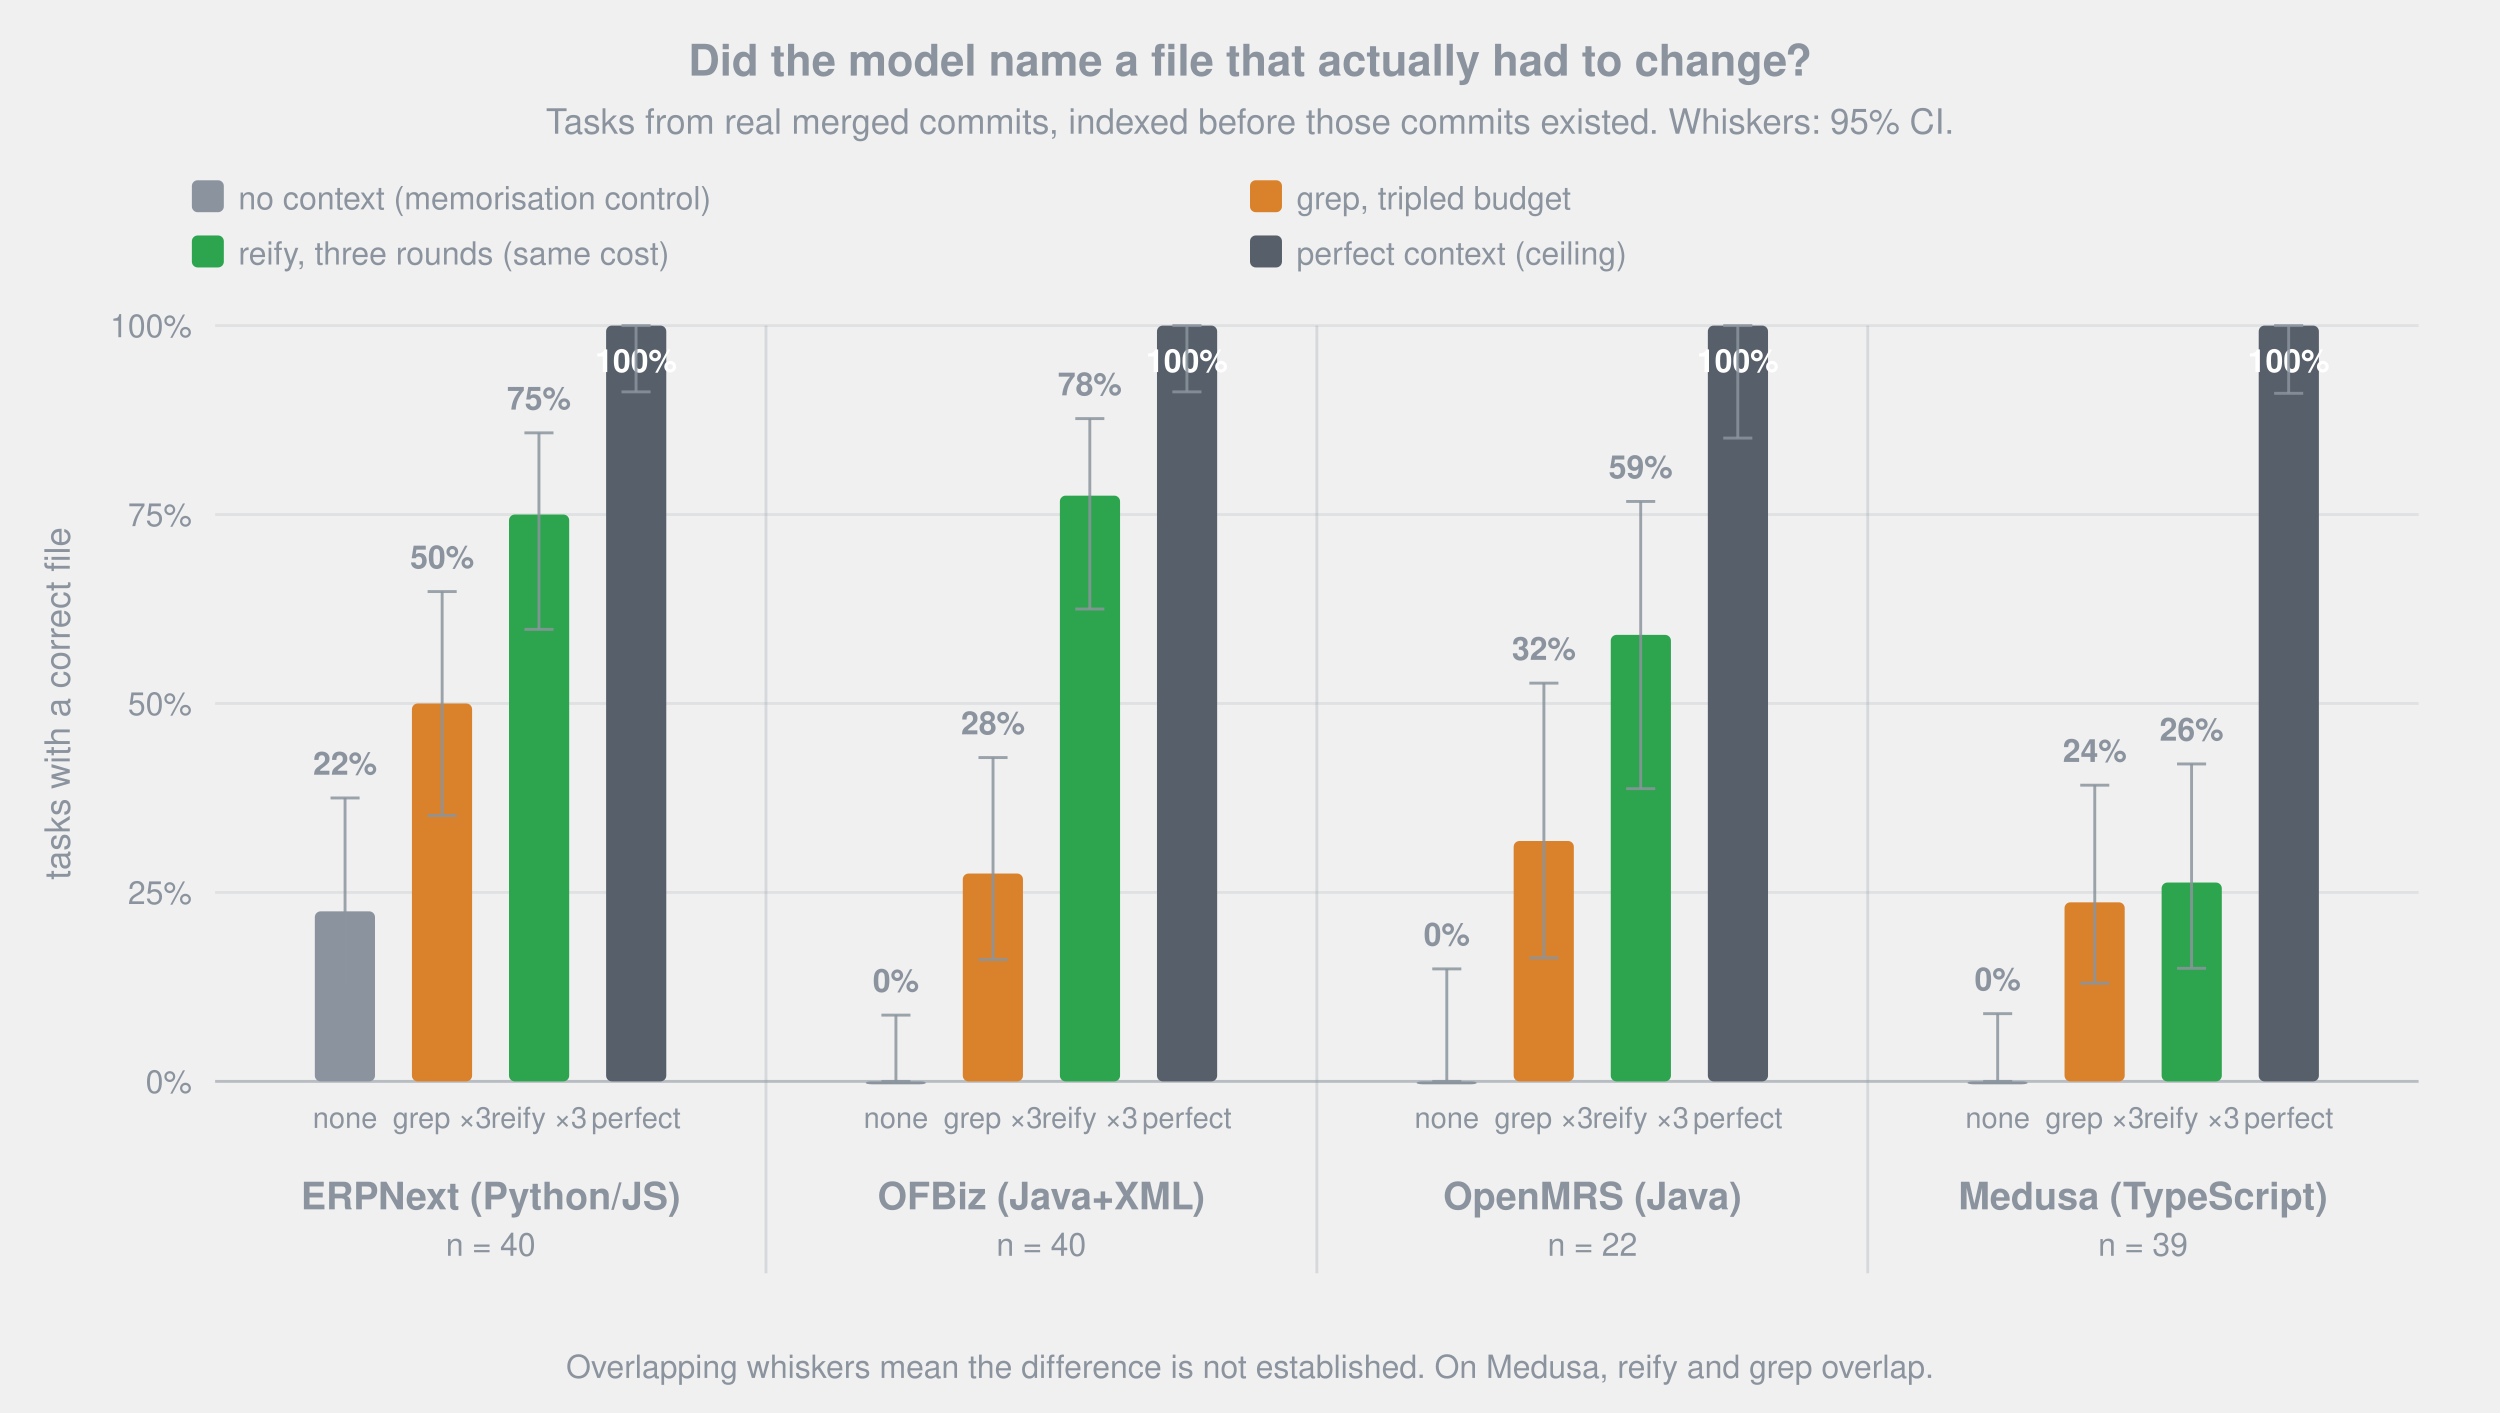
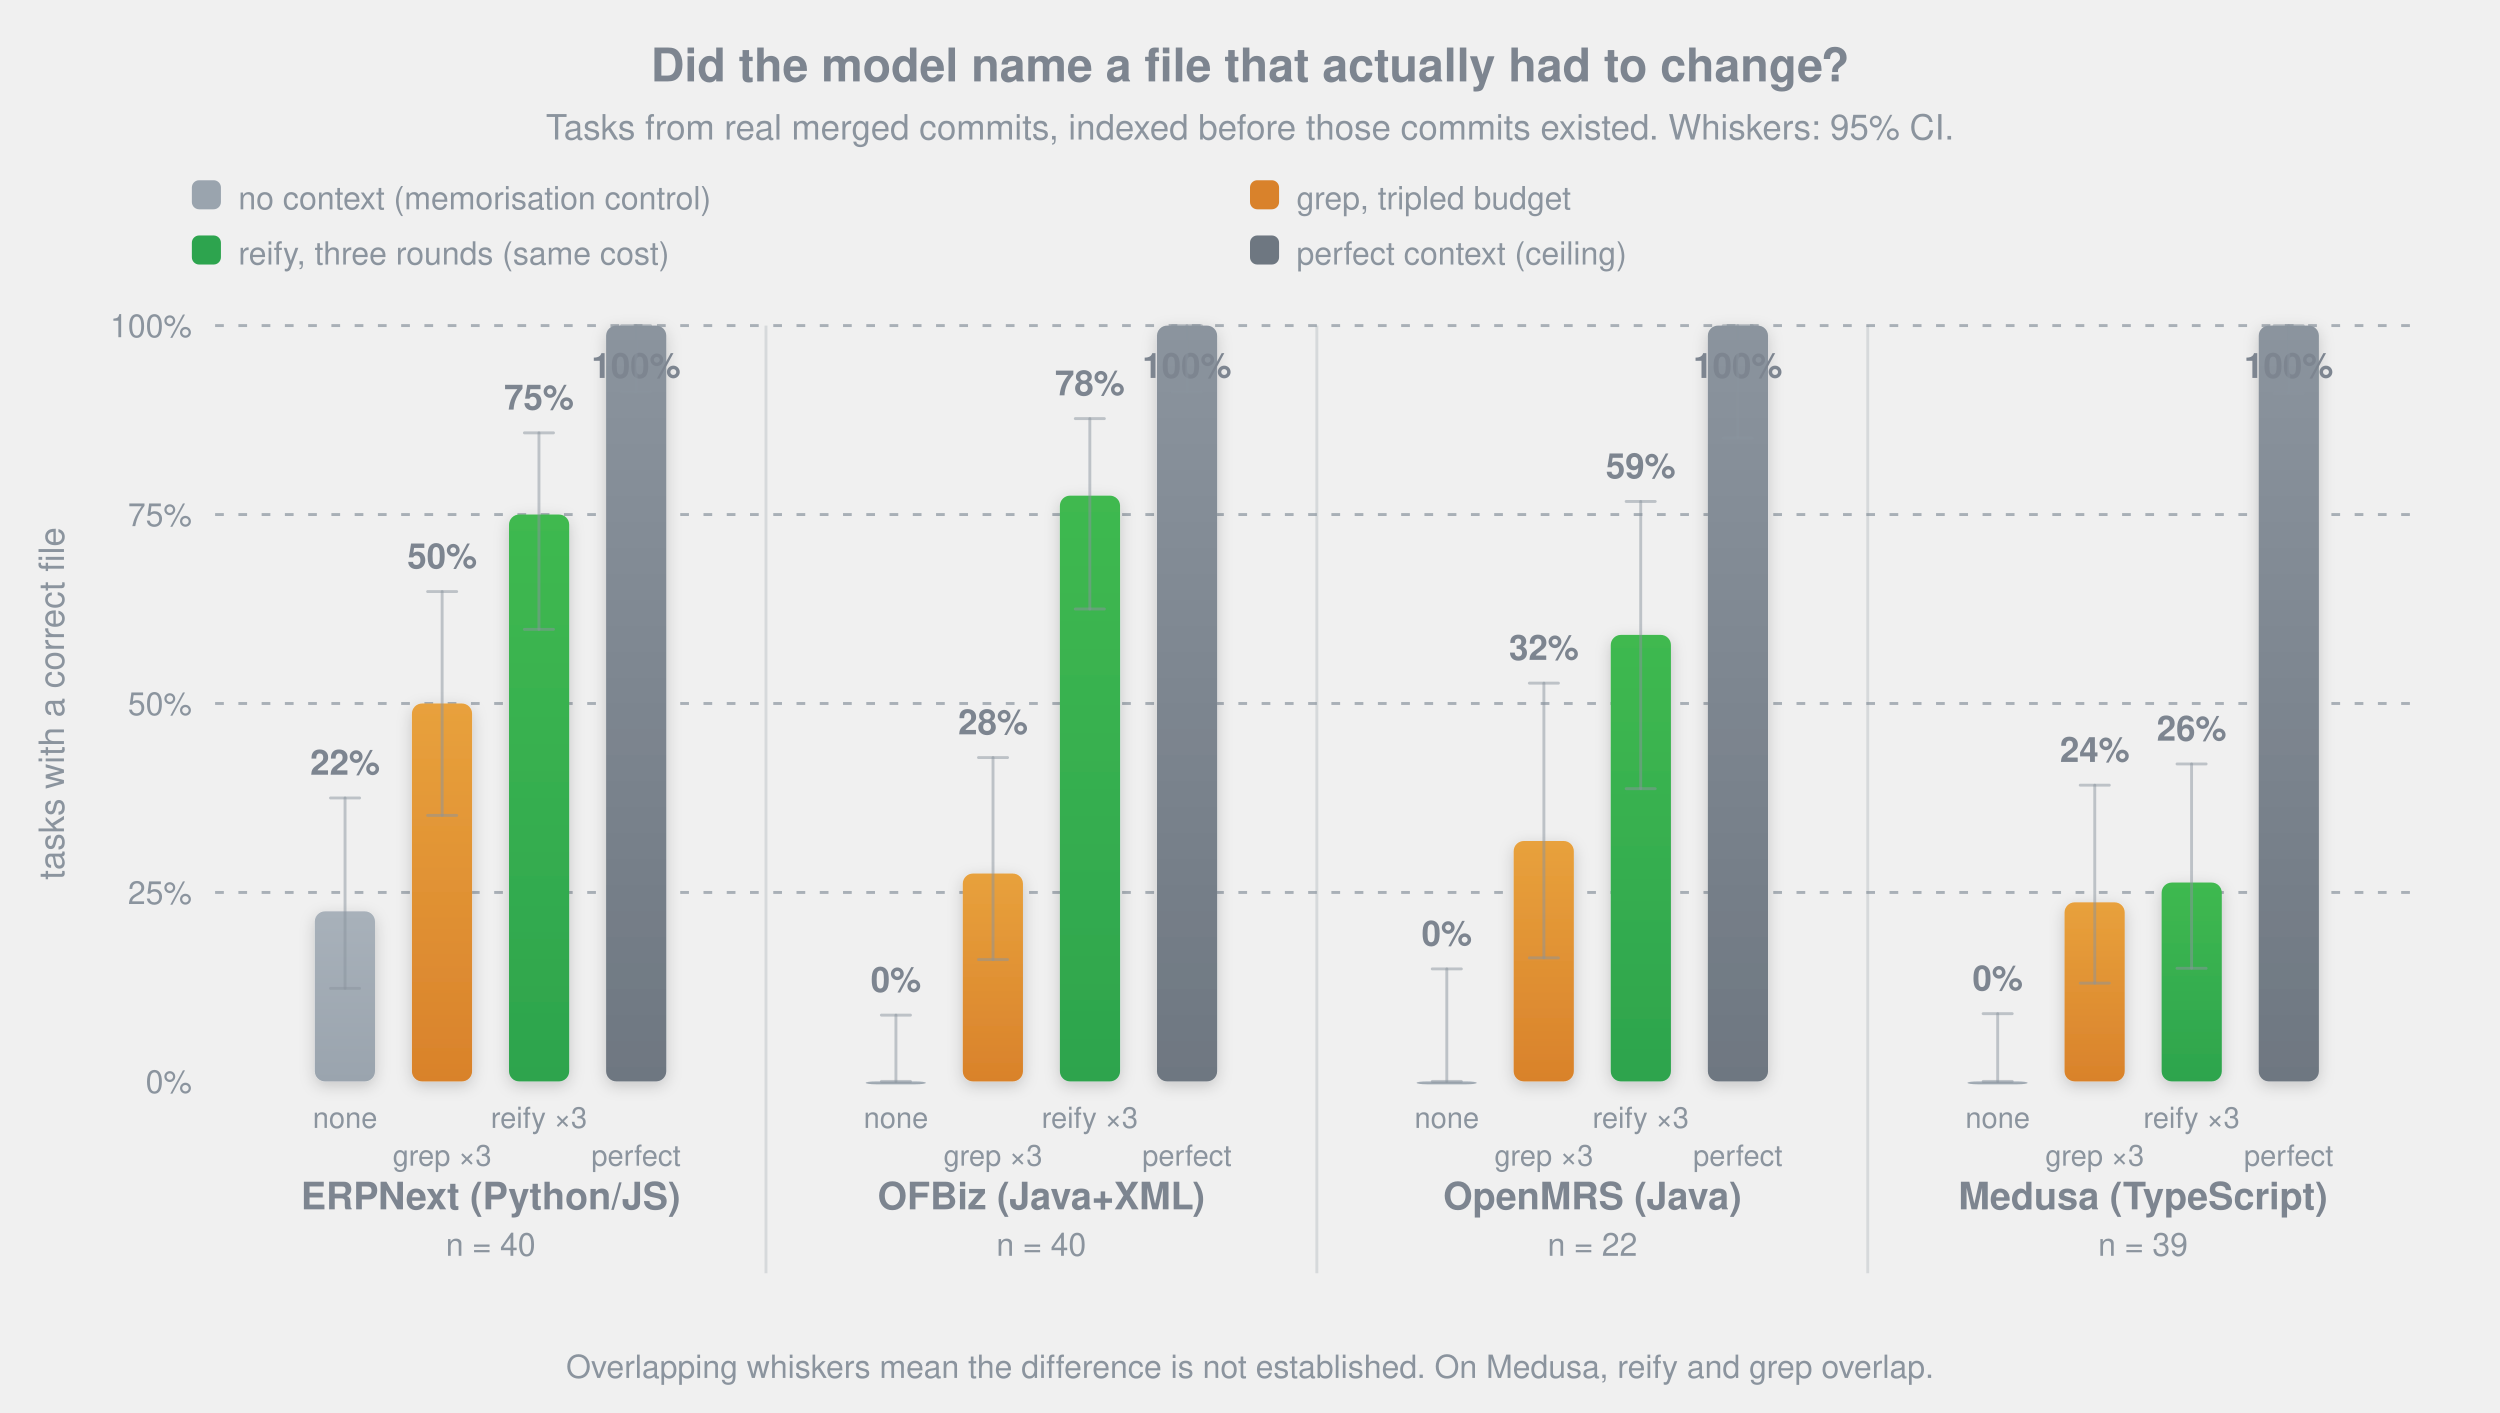
<svg xmlns="http://www.w3.org/2000/svg" viewBox="0 0 860 486" font-family="-apple-system, 'Segoe UI', Helvetica, Arial, sans-serif">
-   <text x="430" y="26" font-size="15" font-weight="600" fill="#8b949e" text-anchor="middle">Did the model name a file that actually had to change?</text>
-   <text x="430" y="46" font-size="12" fill="#8b949e" text-anchor="middle">Tasks from real merged commits, indexed before those commits existed. Whiskers: 95% CI.</text>
-   <rect x="66.0" y="62.0" width="11" height="11" rx="2" fill="#8b949e" />
-   <text x="82.0" y="72.0" font-size="11" fill="#8b949e">no context (memorisation control)</text>
-   <rect x="430.0" y="62.0" width="11" height="11" rx="2" fill="#d9822b" />
-   <text x="446.0" y="72.0" font-size="11" fill="#8b949e">grep, tripled budget</text>
-   <rect x="66.0" y="81.0" width="11" height="11" rx="2" fill="#2da44e" />
-   <text x="82.0" y="91.0" font-size="11" fill="#8b949e">reify, three rounds (same cost)</text>
-   <rect x="430.0" y="81.0" width="11" height="11" rx="2" fill="#57606a" />
-   <text x="446.0" y="91.0" font-size="11" fill="#8b949e">perfect context (ceiling)</text>
-   <line x1="74" y1="372.0" x2="832" y2="372.0" stroke="#8b949e" stroke-opacity="0.55" />
-   <text x="66" y="376.0" font-size="11" fill="#8b949e" text-anchor="end">0%</text>
-   <line x1="74" y1="307.0" x2="832" y2="307.0" stroke="#8b949e" stroke-opacity="0.16" />
-   <text x="66" y="311.0" font-size="11" fill="#8b949e" text-anchor="end">25%</text>
-   <line x1="74" y1="242.0" x2="832" y2="242.0" stroke="#8b949e" stroke-opacity="0.16" />
-   <text x="66" y="246.0" font-size="11" fill="#8b949e" text-anchor="end">50%</text>
-   <line x1="74" y1="177.0" x2="832" y2="177.0" stroke="#8b949e" stroke-opacity="0.16" />
-   <text x="66" y="181.0" font-size="11" fill="#8b949e" text-anchor="end">75%</text>
-   <line x1="74" y1="112.0" x2="832" y2="112.0" stroke="#8b949e" stroke-opacity="0.16" />
-   <text x="66" y="116.0" font-size="11" fill="#8b949e" text-anchor="end">100%</text>
-   <text x="24" y="242" font-size="12" fill="#8b949e" text-anchor="middle" transform="rotate(-90 24 242)">tasks with a correct file</text>
-   <rect x="108.3" y="313.5" width="20.7" height="58.5" rx="2" fill="#8b949e" />
-   <text x="118.7" y="266.5" font-size="11" font-weight="600" fill="#8b949e" text-anchor="middle">22%</text>
-   <line x1="118.7" y1="274.5" x2="118.7" y2="340.0" stroke="#8b949e" stroke-opacity="0.85" />
-   <line x1="113.7" y1="274.5" x2="123.7" y2="274.5" stroke="#8b949e" stroke-opacity="0.85" />
-   <line x1="113.7" y1="340.0" x2="123.7" y2="340.0" stroke="#8b949e" stroke-opacity="0.85" />
-   <text x="118.7" y="388.0" font-size="10" fill="#8b949e" text-anchor="middle">none</text>
-   <rect x="141.7" y="242.0" width="20.7" height="130.0" rx="2" fill="#d9822b" />
-   <text x="152.1" y="195.5" font-size="11" font-weight="600" fill="#8b949e" text-anchor="middle">50%</text>
-   <line x1="152.1" y1="203.5" x2="152.1" y2="280.5" stroke="#8b949e" stroke-opacity="0.85" />
-   <line x1="147.1" y1="203.5" x2="157.1" y2="203.5" stroke="#8b949e" stroke-opacity="0.85" />
-   <line x1="147.1" y1="280.5" x2="157.1" y2="280.5" stroke="#8b949e" stroke-opacity="0.85" />
-   <text x="152.1" y="388.0" font-size="10" fill="#8b949e" text-anchor="middle">grep ×3</text>
-   <rect x="175.1" y="177.0" width="20.7" height="195.0" rx="2" fill="#2da44e" />
-   <text x="185.4" y="140.9" font-size="11" font-weight="600" fill="#8b949e" text-anchor="middle">75%</text>
-   <line x1="185.4" y1="148.9" x2="185.4" y2="216.5" stroke="#8b949e" stroke-opacity="0.85" />
-   <line x1="180.4" y1="148.9" x2="190.4" y2="148.9" stroke="#8b949e" stroke-opacity="0.85" />
-   <line x1="180.4" y1="216.5" x2="190.4" y2="216.5" stroke="#8b949e" stroke-opacity="0.85" />
-   <text x="185.4" y="388.0" font-size="10" fill="#8b949e" text-anchor="middle">reify ×3</text>
-   <rect x="208.5" y="112.0" width="20.7" height="260.0" rx="2" fill="#57606a" />
-   <text x="218.8" y="128.0" font-size="11" font-weight="600" fill="#ffffff" text-anchor="middle">100%</text>
-   <line x1="218.8" y1="112.0" x2="218.8" y2="134.8" stroke="#8b949e" stroke-opacity="0.85" />
-   <line x1="213.8" y1="112.0" x2="223.8" y2="112.0" stroke="#8b949e" stroke-opacity="0.85" />
-   <line x1="213.8" y1="134.8" x2="223.8" y2="134.8" stroke="#8b949e" stroke-opacity="0.85" />
-   <text x="218.8" y="388.0" font-size="10" fill="#8b949e" text-anchor="middle">perfect</text>
-   <text x="168.8" y="416.0" font-size="13" font-weight="600" fill="#8b949e" text-anchor="middle">ERPNext (Python/JS)</text>
-   <text x="168.8" y="432.0" font-size="11" fill="#8b949e" text-anchor="middle">n = 40</text>
-   <rect x="297.8" y="372.0" width="20.7" height="1.0" rx="2" fill="#8b949e" />
-   <text x="308.2" y="341.2" font-size="11" font-weight="600" fill="#8b949e" text-anchor="middle">0%</text>
-   <line x1="308.2" y1="349.2" x2="308.2" y2="372.0" stroke="#8b949e" stroke-opacity="0.85" />
-   <line x1="303.2" y1="349.2" x2="313.2" y2="349.2" stroke="#8b949e" stroke-opacity="0.85" />
-   <line x1="303.2" y1="372.0" x2="313.2" y2="372.0" stroke="#8b949e" stroke-opacity="0.85" />
-   <text x="308.2" y="388.0" font-size="10" fill="#8b949e" text-anchor="middle">none</text>
-   <rect x="331.2" y="300.5" width="20.7" height="71.5" rx="2" fill="#d9822b" />
-   <text x="341.6" y="252.6" font-size="11" font-weight="600" fill="#8b949e" text-anchor="middle">28%</text>
-   <line x1="341.6" y1="260.6" x2="341.6" y2="330.1" stroke="#8b949e" stroke-opacity="0.85" />
-   <line x1="336.6" y1="260.6" x2="346.6" y2="260.6" stroke="#8b949e" stroke-opacity="0.85" />
-   <line x1="336.6" y1="330.1" x2="346.6" y2="330.1" stroke="#8b949e" stroke-opacity="0.85" />
-   <text x="341.6" y="388.0" font-size="10" fill="#8b949e" text-anchor="middle">grep ×3</text>
-   <rect x="364.6" y="170.5" width="20.7" height="201.5" rx="2" fill="#2da44e" />
-   <text x="374.9" y="136.0" font-size="11" font-weight="600" fill="#8b949e" text-anchor="middle">78%</text>
-   <line x1="374.9" y1="144.0" x2="374.9" y2="209.5" stroke="#8b949e" stroke-opacity="0.85" />
-   <line x1="369.9" y1="144.0" x2="379.9" y2="144.0" stroke="#8b949e" stroke-opacity="0.85" />
-   <line x1="369.9" y1="209.5" x2="379.9" y2="209.5" stroke="#8b949e" stroke-opacity="0.85" />
-   <text x="374.9" y="388.0" font-size="10" fill="#8b949e" text-anchor="middle">reify ×3</text>
-   <rect x="398.0" y="112.0" width="20.7" height="260.0" rx="2" fill="#57606a" />
-   <text x="408.3" y="128.0" font-size="11" font-weight="600" fill="#ffffff" text-anchor="middle">100%</text>
-   <line x1="408.3" y1="112.0" x2="408.3" y2="134.8" stroke="#8b949e" stroke-opacity="0.85" />
-   <line x1="403.3" y1="112.0" x2="413.3" y2="112.0" stroke="#8b949e" stroke-opacity="0.85" />
-   <line x1="403.3" y1="134.8" x2="413.3" y2="134.8" stroke="#8b949e" stroke-opacity="0.85" />
-   <text x="408.3" y="388.0" font-size="10" fill="#8b949e" text-anchor="middle">perfect</text>
-   <text x="358.2" y="416.0" font-size="13" font-weight="600" fill="#8b949e" text-anchor="middle">OFBiz (Java+XML)</text>
-   <text x="358.2" y="432.0" font-size="11" fill="#8b949e" text-anchor="middle">n = 40</text>
+   <defs>
+     <linearGradient id="gReify" x1="0" y1="0" x2="0" y2="1">
+       <stop offset="0%" stop-color="#3fb950" />
+       <stop offset="100%" stop-color="#2da44e" />
+     </linearGradient>
+     <linearGradient id="gRival" x1="0" y1="0" x2="0" y2="1">
+       <stop offset="0%" stop-color="#e8a13c" />
+       <stop offset="100%" stop-color="#d9822b" />
+     </linearGradient>
+     <linearGradient id="gRivalAlt" x1="0" y1="0" x2="0" y2="1">
+       <stop offset="0%" stop-color="#d4a017" />
+       <stop offset="100%" stop-color="#bf8700" />
+     </linearGradient>
+     <linearGradient id="gDecoy" x1="0" y1="0" x2="0" y2="1">
+       <stop offset="0%" stop-color="#a371f7" />
+       <stop offset="100%" stop-color="#8957e5" />
+     </linearGradient>
+     <linearGradient id="gCeiling" x1="0" y1="0" x2="0" y2="1">
+       <stop offset="0%" stop-color="#8b949e" />
+       <stop offset="100%" stop-color="#6e7781" />
+     </linearGradient>
+     <linearGradient id="gNone" x1="0" y1="0" x2="0" y2="1">
+       <stop offset="0%" stop-color="#a8b1ba" />
+       <stop offset="100%" stop-color="#9aa4ae" />
+     </linearGradient>
+     <filter id="lift" x="-40%" y="-40%" width="180%" height="180%">
+       <feDropShadow dx="0" dy="1.5" stdDeviation="2.5" flood-color="#000" flood-opacity="0.18" />
+     </filter>
+   </defs>
+   <style>
+     text { font-family: -apple-system, BlinkMacSystemFont, "Segoe UI", Helvetica, Arial, sans-serif; }
+     /* The base fills are a mid tone legible on both backgrounds, so a renderer that
+        ignores the media queries below still produces a readable chart. The queries
+        are an enhancement, never a requirement. */
+     .t  { font-size: 16px; font-weight: 650; fill: #7d8590; }
+     .st { font-size: 12px; fill: #8b949e; }
+     .ax { font-size: 11px; fill: #8b949e; }
+     .vl { font-size: 12px; font-weight: 700; fill: #7d8590; }
+     .cl { font-size: 10px; fill: #8b949e; }
+     .rp { font-size: 13px; font-weight: 650; fill: #7d8590; }
+     @media (prefers-color-scheme: light) {
+       .t, .vl, .rp { fill: #24292f; }
+       .st, .ax, .cl { fill: #57606a; }
+     }
+     @media (prefers-color-scheme: dark) {
+       .t, .vl, .rp { fill: #e6edf3; }
+       .st, .ax, .cl { fill: #9aa4ae; }
+     }
+   </style>
+   <text x="430" y="28" class="t" text-anchor="middle">Did the model name a file that actually had to change?</text>
+   <text x="430" y="48" class="st" text-anchor="middle">Tasks from real merged commits, indexed before those commits existed. Whiskers: 95% CI.</text>
+   <rect x="66.0" y="62.0" width="10" height="10" rx="2.5" fill="#9aa4ae" />
+   <text x="82.0" y="72.0" class="ax">no context (memorisation control)</text>
+   <rect x="430.0" y="62.0" width="10" height="10" rx="2.5" fill="#d9822b" />
+   <text x="446.0" y="72.0" class="ax">grep, tripled budget</text>
+   <rect x="66.0" y="81.0" width="10" height="10" rx="2.5" fill="#2da44e" />
+   <text x="82.0" y="91.0" class="ax">reify, three rounds (same cost)</text>
+   <rect x="430.0" y="81.0" width="10" height="10" rx="2.5" fill="#6e7781" />
+   <text x="446.0" y="91.0" class="ax">perfect context (ceiling)</text>
+   <line x1="74" y1="372.0" x2="832" y2="372.0" stroke="url(#gNone)" stroke-opacity="1" />
+   <text x="66" y="376.0" class="ax" text-anchor="end">0%</text>
+   <line x1="74" y1="307.0" x2="832" y2="307.0" stroke="#8b949e" stroke-opacity="0.7" stroke-dasharray="3 5" />
+   <text x="66" y="311.0" class="ax" text-anchor="end">25%</text>
+   <line x1="74" y1="242.0" x2="832" y2="242.0" stroke="#8b949e" stroke-opacity="0.7" stroke-dasharray="3 5" />
+   <text x="66" y="246.0" class="ax" text-anchor="end">50%</text>
+   <line x1="74" y1="177.0" x2="832" y2="177.0" stroke="#8b949e" stroke-opacity="0.7" stroke-dasharray="3 5" />
+   <text x="66" y="181.0" class="ax" text-anchor="end">75%</text>
+   <line x1="74" y1="112.0" x2="832" y2="112.0" stroke="#8b949e" stroke-opacity="0.7" stroke-dasharray="3 5" />
+   <text x="66" y="116.0" class="ax" text-anchor="end">100%</text>
+   <text x="22" y="242" class="st" text-anchor="middle" transform="rotate(-90 22 242)">tasks with a correct file</text>
+   <rect x="108.3" y="313.5" width="20.7" height="58.5" rx="3.5" fill="url(#gNone)" filter="url(#lift)" />
+   <text x="118.7" y="266.5" class="vl" fill="#8b949e" text-anchor="middle">22%</text>
+   <line x1="118.7" y1="274.5" x2="118.7" y2="340.0" stroke="#8b949e" stroke-opacity="0.5" stroke-linecap="round" />
+   <line x1="113.7" y1="274.5" x2="123.7" y2="274.5" stroke="#8b949e" stroke-opacity="0.5" stroke-linecap="round" />
+   <line x1="113.7" y1="340.0" x2="123.7" y2="340.0" stroke="#8b949e" stroke-opacity="0.5" stroke-linecap="round" />
+   <text x="118.7" y="388.0" class="cl" text-anchor="middle">none</text>
+   <rect x="141.7" y="242.0" width="20.7" height="130.0" rx="3.5" fill="url(#gRival)" filter="url(#lift)" />
+   <text x="152.1" y="195.5" class="vl" fill="#8b949e" text-anchor="middle">50%</text>
+   <line x1="152.1" y1="203.5" x2="152.1" y2="280.5" stroke="#8b949e" stroke-opacity="0.5" stroke-linecap="round" />
+   <line x1="147.1" y1="203.5" x2="157.1" y2="203.5" stroke="#8b949e" stroke-opacity="0.5" stroke-linecap="round" />
+   <line x1="147.1" y1="280.5" x2="157.1" y2="280.5" stroke="#8b949e" stroke-opacity="0.5" stroke-linecap="round" />
+   <text x="152.1" y="401.0" class="cl" text-anchor="middle">grep ×3</text>
+   <rect x="175.1" y="177.0" width="20.7" height="195.0" rx="3.5" fill="url(#gReify)" filter="url(#lift)" />
+   <text x="185.4" y="140.9" class="vl" fill="#8b949e" text-anchor="middle">75%</text>
+   <line x1="185.4" y1="148.9" x2="185.4" y2="216.5" stroke="#8b949e" stroke-opacity="0.5" stroke-linecap="round" />
+   <line x1="180.4" y1="148.9" x2="190.4" y2="148.9" stroke="#8b949e" stroke-opacity="0.5" stroke-linecap="round" />
+   <line x1="180.4" y1="216.5" x2="190.4" y2="216.5" stroke="#8b949e" stroke-opacity="0.5" stroke-linecap="round" />
+   <text x="185.4" y="388.0" class="cl" text-anchor="middle">reify ×3</text>
+   <rect x="208.5" y="112.0" width="20.7" height="260.0" rx="3.5" fill="url(#gCeiling)" filter="url(#lift)" />
+   <text x="218.8" y="130.0" class="vl" fill="#ffffff" text-anchor="middle">100%</text>
+   <line x1="218.8" y1="112.0" x2="218.8" y2="134.8" stroke="#8b949e" stroke-opacity="0.5" stroke-linecap="round" />
+   <line x1="213.8" y1="112.0" x2="223.8" y2="112.0" stroke="#8b949e" stroke-opacity="0.5" stroke-linecap="round" />
+   <line x1="213.8" y1="134.8" x2="223.8" y2="134.8" stroke="#8b949e" stroke-opacity="0.5" stroke-linecap="round" />
+   <text x="218.8" y="401.0" class="cl" text-anchor="middle">perfect</text>
+   <text x="168.8" y="416.0" class="rp" text-anchor="middle">ERPNext (Python/JS)</text>
+   <text x="168.8" y="432.0" class="ax" text-anchor="middle">n = 40</text>
+   <rect x="297.8" y="372.0" width="20.7" height="1.0" rx="3.5" fill="url(#gNone)" filter="url(#lift)" />
+   <text x="308.2" y="341.2" class="vl" fill="#8b949e" text-anchor="middle">0%</text>
+   <line x1="308.2" y1="349.2" x2="308.2" y2="372.0" stroke="#8b949e" stroke-opacity="0.5" stroke-linecap="round" />
+   <line x1="303.2" y1="349.2" x2="313.2" y2="349.2" stroke="#8b949e" stroke-opacity="0.5" stroke-linecap="round" />
+   <line x1="303.2" y1="372.0" x2="313.2" y2="372.0" stroke="#8b949e" stroke-opacity="0.5" stroke-linecap="round" />
+   <text x="308.2" y="388.0" class="cl" text-anchor="middle">none</text>
+   <rect x="331.2" y="300.5" width="20.7" height="71.5" rx="3.5" fill="url(#gRival)" filter="url(#lift)" />
+   <text x="341.6" y="252.6" class="vl" fill="#8b949e" text-anchor="middle">28%</text>
+   <line x1="341.6" y1="260.6" x2="341.6" y2="330.1" stroke="#8b949e" stroke-opacity="0.5" stroke-linecap="round" />
+   <line x1="336.6" y1="260.6" x2="346.6" y2="260.6" stroke="#8b949e" stroke-opacity="0.5" stroke-linecap="round" />
+   <line x1="336.6" y1="330.1" x2="346.6" y2="330.1" stroke="#8b949e" stroke-opacity="0.5" stroke-linecap="round" />
+   <text x="341.6" y="401.0" class="cl" text-anchor="middle">grep ×3</text>
+   <rect x="364.6" y="170.5" width="20.7" height="201.5" rx="3.5" fill="url(#gReify)" filter="url(#lift)" />
+   <text x="374.9" y="136.0" class="vl" fill="#8b949e" text-anchor="middle">78%</text>
+   <line x1="374.9" y1="144.0" x2="374.9" y2="209.5" stroke="#8b949e" stroke-opacity="0.5" stroke-linecap="round" />
+   <line x1="369.9" y1="144.0" x2="379.9" y2="144.0" stroke="#8b949e" stroke-opacity="0.5" stroke-linecap="round" />
+   <line x1="369.9" y1="209.5" x2="379.9" y2="209.5" stroke="#8b949e" stroke-opacity="0.5" stroke-linecap="round" />
+   <text x="374.9" y="388.0" class="cl" text-anchor="middle">reify ×3</text>
+   <rect x="398.0" y="112.0" width="20.7" height="260.0" rx="3.5" fill="url(#gCeiling)" filter="url(#lift)" />
+   <text x="408.3" y="130.0" class="vl" fill="#ffffff" text-anchor="middle">100%</text>
+   <line x1="408.3" y1="112.0" x2="408.3" y2="134.8" stroke="#8b949e" stroke-opacity="0.5" stroke-linecap="round" />
+   <line x1="403.3" y1="112.0" x2="413.3" y2="112.0" stroke="#8b949e" stroke-opacity="0.5" stroke-linecap="round" />
+   <line x1="403.3" y1="134.8" x2="413.3" y2="134.8" stroke="#8b949e" stroke-opacity="0.5" stroke-linecap="round" />
+   <text x="408.3" y="401.0" class="cl" text-anchor="middle">perfect</text>
+   <text x="358.2" y="416.0" class="rp" text-anchor="middle">OFBiz (Java+XML)</text>
+   <text x="358.2" y="432.0" class="ax" text-anchor="middle">n = 40</text>
  <line x1="263.5" y1="112" x2="263.5" y2="438.0" stroke="#8b949e" stroke-opacity="0.25" />
-   <rect x="487.3" y="372.0" width="20.7" height="1.0" rx="2" fill="#8b949e" />
-   <text x="497.7" y="325.3" font-size="11" font-weight="600" fill="#8b949e" text-anchor="middle">0%</text>
-   <line x1="497.7" y1="333.3" x2="497.7" y2="372.0" stroke="#8b949e" stroke-opacity="0.85" />
-   <line x1="492.7" y1="333.3" x2="502.7" y2="333.3" stroke="#8b949e" stroke-opacity="0.85" />
-   <line x1="492.7" y1="372.0" x2="502.7" y2="372.0" stroke="#8b949e" stroke-opacity="0.85" />
-   <text x="497.7" y="388.0" font-size="10" fill="#8b949e" text-anchor="middle">none</text>
-   <rect x="520.7" y="289.3" width="20.7" height="82.7" rx="2" fill="#d9822b" />
-   <text x="531.1" y="227.0" font-size="11" font-weight="600" fill="#8b949e" text-anchor="middle">32%</text>
-   <line x1="531.1" y1="235.0" x2="531.1" y2="329.5" stroke="#8b949e" stroke-opacity="0.85" />
-   <line x1="526.1" y1="235.0" x2="536.1" y2="235.0" stroke="#8b949e" stroke-opacity="0.85" />
-   <line x1="526.1" y1="329.5" x2="536.1" y2="329.5" stroke="#8b949e" stroke-opacity="0.85" />
-   <text x="531.1" y="388.0" font-size="10" fill="#8b949e" text-anchor="middle">grep ×3</text>
-   <rect x="554.1" y="218.4" width="20.7" height="153.6" rx="2" fill="#2da44e" />
-   <text x="564.4" y="164.5" font-size="11" font-weight="600" fill="#8b949e" text-anchor="middle">59%</text>
-   <line x1="564.4" y1="172.5" x2="564.4" y2="271.3" stroke="#8b949e" stroke-opacity="0.85" />
-   <line x1="559.4" y1="172.5" x2="569.4" y2="172.5" stroke="#8b949e" stroke-opacity="0.85" />
-   <line x1="559.4" y1="271.3" x2="569.4" y2="271.3" stroke="#8b949e" stroke-opacity="0.85" />
-   <text x="564.4" y="388.0" font-size="10" fill="#8b949e" text-anchor="middle">reify ×3</text>
-   <rect x="587.5" y="112.0" width="20.7" height="260.0" rx="2" fill="#57606a" />
-   <text x="597.8" y="128.0" font-size="11" font-weight="600" fill="#ffffff" text-anchor="middle">100%</text>
-   <line x1="597.8" y1="112.0" x2="597.8" y2="150.7" stroke="#8b949e" stroke-opacity="0.85" />
-   <line x1="592.8" y1="112.0" x2="602.8" y2="112.0" stroke="#8b949e" stroke-opacity="0.85" />
-   <line x1="592.8" y1="150.7" x2="602.8" y2="150.7" stroke="#8b949e" stroke-opacity="0.85" />
-   <text x="597.8" y="388.0" font-size="10" fill="#8b949e" text-anchor="middle">perfect</text>
-   <text x="547.8" y="416.0" font-size="13" font-weight="600" fill="#8b949e" text-anchor="middle">OpenMRS (Java)</text>
-   <text x="547.8" y="432.0" font-size="11" fill="#8b949e" text-anchor="middle">n = 22</text>
+   <rect x="487.3" y="372.0" width="20.7" height="1.0" rx="3.5" fill="url(#gNone)" filter="url(#lift)" />
+   <text x="497.7" y="325.3" class="vl" fill="#8b949e" text-anchor="middle">0%</text>
+   <line x1="497.7" y1="333.3" x2="497.7" y2="372.0" stroke="#8b949e" stroke-opacity="0.5" stroke-linecap="round" />
+   <line x1="492.7" y1="333.3" x2="502.7" y2="333.3" stroke="#8b949e" stroke-opacity="0.5" stroke-linecap="round" />
+   <line x1="492.7" y1="372.0" x2="502.7" y2="372.0" stroke="#8b949e" stroke-opacity="0.5" stroke-linecap="round" />
+   <text x="497.7" y="388.0" class="cl" text-anchor="middle">none</text>
+   <rect x="520.7" y="289.3" width="20.7" height="82.7" rx="3.5" fill="url(#gRival)" filter="url(#lift)" />
+   <text x="531.1" y="227.0" class="vl" fill="#8b949e" text-anchor="middle">32%</text>
+   <line x1="531.1" y1="235.0" x2="531.1" y2="329.5" stroke="#8b949e" stroke-opacity="0.5" stroke-linecap="round" />
+   <line x1="526.1" y1="235.0" x2="536.1" y2="235.0" stroke="#8b949e" stroke-opacity="0.5" stroke-linecap="round" />
+   <line x1="526.1" y1="329.5" x2="536.1" y2="329.5" stroke="#8b949e" stroke-opacity="0.5" stroke-linecap="round" />
+   <text x="531.1" y="401.0" class="cl" text-anchor="middle">grep ×3</text>
+   <rect x="554.1" y="218.4" width="20.7" height="153.6" rx="3.5" fill="url(#gReify)" filter="url(#lift)" />
+   <text x="564.4" y="164.5" class="vl" fill="#8b949e" text-anchor="middle">59%</text>
+   <line x1="564.4" y1="172.5" x2="564.4" y2="271.3" stroke="#8b949e" stroke-opacity="0.5" stroke-linecap="round" />
+   <line x1="559.4" y1="172.5" x2="569.4" y2="172.5" stroke="#8b949e" stroke-opacity="0.5" stroke-linecap="round" />
+   <line x1="559.4" y1="271.3" x2="569.4" y2="271.3" stroke="#8b949e" stroke-opacity="0.5" stroke-linecap="round" />
+   <text x="564.4" y="388.0" class="cl" text-anchor="middle">reify ×3</text>
+   <rect x="587.5" y="112.0" width="20.7" height="260.0" rx="3.5" fill="url(#gCeiling)" filter="url(#lift)" />
+   <text x="597.8" y="130.0" class="vl" fill="#ffffff" text-anchor="middle">100%</text>
+   <line x1="597.8" y1="112.0" x2="597.8" y2="150.7" stroke="#8b949e" stroke-opacity="0.5" stroke-linecap="round" />
+   <line x1="592.8" y1="112.0" x2="602.8" y2="112.0" stroke="#8b949e" stroke-opacity="0.5" stroke-linecap="round" />
+   <line x1="592.8" y1="150.7" x2="602.8" y2="150.7" stroke="#8b949e" stroke-opacity="0.5" stroke-linecap="round" />
+   <text x="597.8" y="401.0" class="cl" text-anchor="middle">perfect</text>
+   <text x="547.8" y="416.0" class="rp" text-anchor="middle">OpenMRS (Java)</text>
+   <text x="547.8" y="432.0" class="ax" text-anchor="middle">n = 22</text>
  <line x1="453.0" y1="112" x2="453.0" y2="438.0" stroke="#8b949e" stroke-opacity="0.25" />
-   <rect x="676.8" y="372.0" width="20.7" height="1.0" rx="2" fill="#8b949e" />
-   <text x="687.2" y="340.7" font-size="11" font-weight="600" fill="#8b949e" text-anchor="middle">0%</text>
-   <line x1="687.2" y1="348.7" x2="687.2" y2="372.0" stroke="#8b949e" stroke-opacity="0.85" />
-   <line x1="682.2" y1="348.7" x2="692.2" y2="348.7" stroke="#8b949e" stroke-opacity="0.85" />
-   <line x1="682.2" y1="372.0" x2="692.2" y2="372.0" stroke="#8b949e" stroke-opacity="0.85" />
-   <text x="687.2" y="388.0" font-size="10" fill="#8b949e" text-anchor="middle">none</text>
-   <rect x="710.2" y="310.4" width="20.7" height="61.6" rx="2" fill="#d9822b" />
-   <text x="720.6" y="262.1" font-size="11" font-weight="600" fill="#8b949e" text-anchor="middle">24%</text>
-   <line x1="720.6" y1="270.1" x2="720.6" y2="338.2" stroke="#8b949e" stroke-opacity="0.85" />
-   <line x1="715.6" y1="270.1" x2="725.6" y2="270.1" stroke="#8b949e" stroke-opacity="0.85" />
-   <line x1="715.6" y1="338.2" x2="725.6" y2="338.2" stroke="#8b949e" stroke-opacity="0.85" />
-   <text x="720.6" y="388.0" font-size="10" fill="#8b949e" text-anchor="middle">grep ×3</text>
-   <rect x="743.6" y="303.6" width="20.7" height="68.4" rx="2" fill="#2da44e" />
-   <text x="753.9" y="254.8" font-size="11" font-weight="600" fill="#8b949e" text-anchor="middle">26%</text>
-   <line x1="753.9" y1="262.8" x2="753.9" y2="333.1" stroke="#8b949e" stroke-opacity="0.85" />
-   <line x1="748.9" y1="262.8" x2="758.9" y2="262.8" stroke="#8b949e" stroke-opacity="0.85" />
-   <line x1="748.9" y1="333.1" x2="758.9" y2="333.1" stroke="#8b949e" stroke-opacity="0.85" />
-   <text x="753.9" y="388.0" font-size="10" fill="#8b949e" text-anchor="middle">reify ×3</text>
-   <rect x="777.0" y="112.0" width="20.7" height="260.0" rx="2" fill="#57606a" />
-   <text x="787.3" y="128.0" font-size="11" font-weight="600" fill="#ffffff" text-anchor="middle">100%</text>
-   <line x1="787.3" y1="112.0" x2="787.3" y2="135.3" stroke="#8b949e" stroke-opacity="0.85" />
-   <line x1="782.3" y1="112.0" x2="792.3" y2="112.0" stroke="#8b949e" stroke-opacity="0.85" />
-   <line x1="782.3" y1="135.3" x2="792.3" y2="135.3" stroke="#8b949e" stroke-opacity="0.85" />
-   <text x="787.3" y="388.0" font-size="10" fill="#8b949e" text-anchor="middle">perfect</text>
-   <text x="737.2" y="416.0" font-size="13" font-weight="600" fill="#8b949e" text-anchor="middle">Medusa (TypeScript)</text>
-   <text x="737.2" y="432.0" font-size="11" fill="#8b949e" text-anchor="middle">n = 39</text>
+   <rect x="676.8" y="372.0" width="20.7" height="1.0" rx="3.5" fill="url(#gNone)" filter="url(#lift)" />
+   <text x="687.2" y="340.7" class="vl" fill="#8b949e" text-anchor="middle">0%</text>
+   <line x1="687.2" y1="348.7" x2="687.2" y2="372.0" stroke="#8b949e" stroke-opacity="0.5" stroke-linecap="round" />
+   <line x1="682.2" y1="348.7" x2="692.2" y2="348.7" stroke="#8b949e" stroke-opacity="0.5" stroke-linecap="round" />
+   <line x1="682.2" y1="372.0" x2="692.2" y2="372.0" stroke="#8b949e" stroke-opacity="0.5" stroke-linecap="round" />
+   <text x="687.2" y="388.0" class="cl" text-anchor="middle">none</text>
+   <rect x="710.2" y="310.4" width="20.7" height="61.6" rx="3.5" fill="url(#gRival)" filter="url(#lift)" />
+   <text x="720.6" y="262.1" class="vl" fill="#8b949e" text-anchor="middle">24%</text>
+   <line x1="720.6" y1="270.1" x2="720.6" y2="338.2" stroke="#8b949e" stroke-opacity="0.5" stroke-linecap="round" />
+   <line x1="715.6" y1="270.1" x2="725.6" y2="270.1" stroke="#8b949e" stroke-opacity="0.5" stroke-linecap="round" />
+   <line x1="715.6" y1="338.2" x2="725.6" y2="338.2" stroke="#8b949e" stroke-opacity="0.5" stroke-linecap="round" />
+   <text x="720.6" y="401.0" class="cl" text-anchor="middle">grep ×3</text>
+   <rect x="743.6" y="303.6" width="20.7" height="68.4" rx="3.5" fill="url(#gReify)" filter="url(#lift)" />
+   <text x="753.9" y="254.8" class="vl" fill="#8b949e" text-anchor="middle">26%</text>
+   <line x1="753.9" y1="262.8" x2="753.9" y2="333.1" stroke="#8b949e" stroke-opacity="0.5" stroke-linecap="round" />
+   <line x1="748.9" y1="262.8" x2="758.9" y2="262.8" stroke="#8b949e" stroke-opacity="0.5" stroke-linecap="round" />
+   <line x1="748.9" y1="333.1" x2="758.9" y2="333.1" stroke="#8b949e" stroke-opacity="0.5" stroke-linecap="round" />
+   <text x="753.9" y="388.0" class="cl" text-anchor="middle">reify ×3</text>
+   <rect x="777.0" y="112.0" width="20.7" height="260.0" rx="3.5" fill="url(#gCeiling)" filter="url(#lift)" />
+   <text x="787.3" y="130.0" class="vl" fill="#ffffff" text-anchor="middle">100%</text>
+   <line x1="787.3" y1="112.0" x2="787.3" y2="135.3" stroke="#8b949e" stroke-opacity="0.5" stroke-linecap="round" />
+   <line x1="782.3" y1="112.0" x2="792.3" y2="112.0" stroke="#8b949e" stroke-opacity="0.5" stroke-linecap="round" />
+   <line x1="782.3" y1="135.3" x2="792.3" y2="135.3" stroke="#8b949e" stroke-opacity="0.5" stroke-linecap="round" />
+   <text x="787.3" y="401.0" class="cl" text-anchor="middle">perfect</text>
+   <text x="737.2" y="416.0" class="rp" text-anchor="middle">Medusa (TypeScript)</text>
+   <text x="737.2" y="432.0" class="ax" text-anchor="middle">n = 39</text>
  <line x1="642.5" y1="112" x2="642.5" y2="438.0" stroke="#8b949e" stroke-opacity="0.25" />
-   <text x="430" y="474" font-size="11" fill="#8b949e" text-anchor="middle">Overlapping whiskers mean the difference is not established. On Medusa, reify and grep overlap.</text>
+   <text x="430" y="474" class="ax" text-anchor="middle">Overlapping whiskers mean the difference is not established. On Medusa, reify and grep overlap.</text>
</svg>
